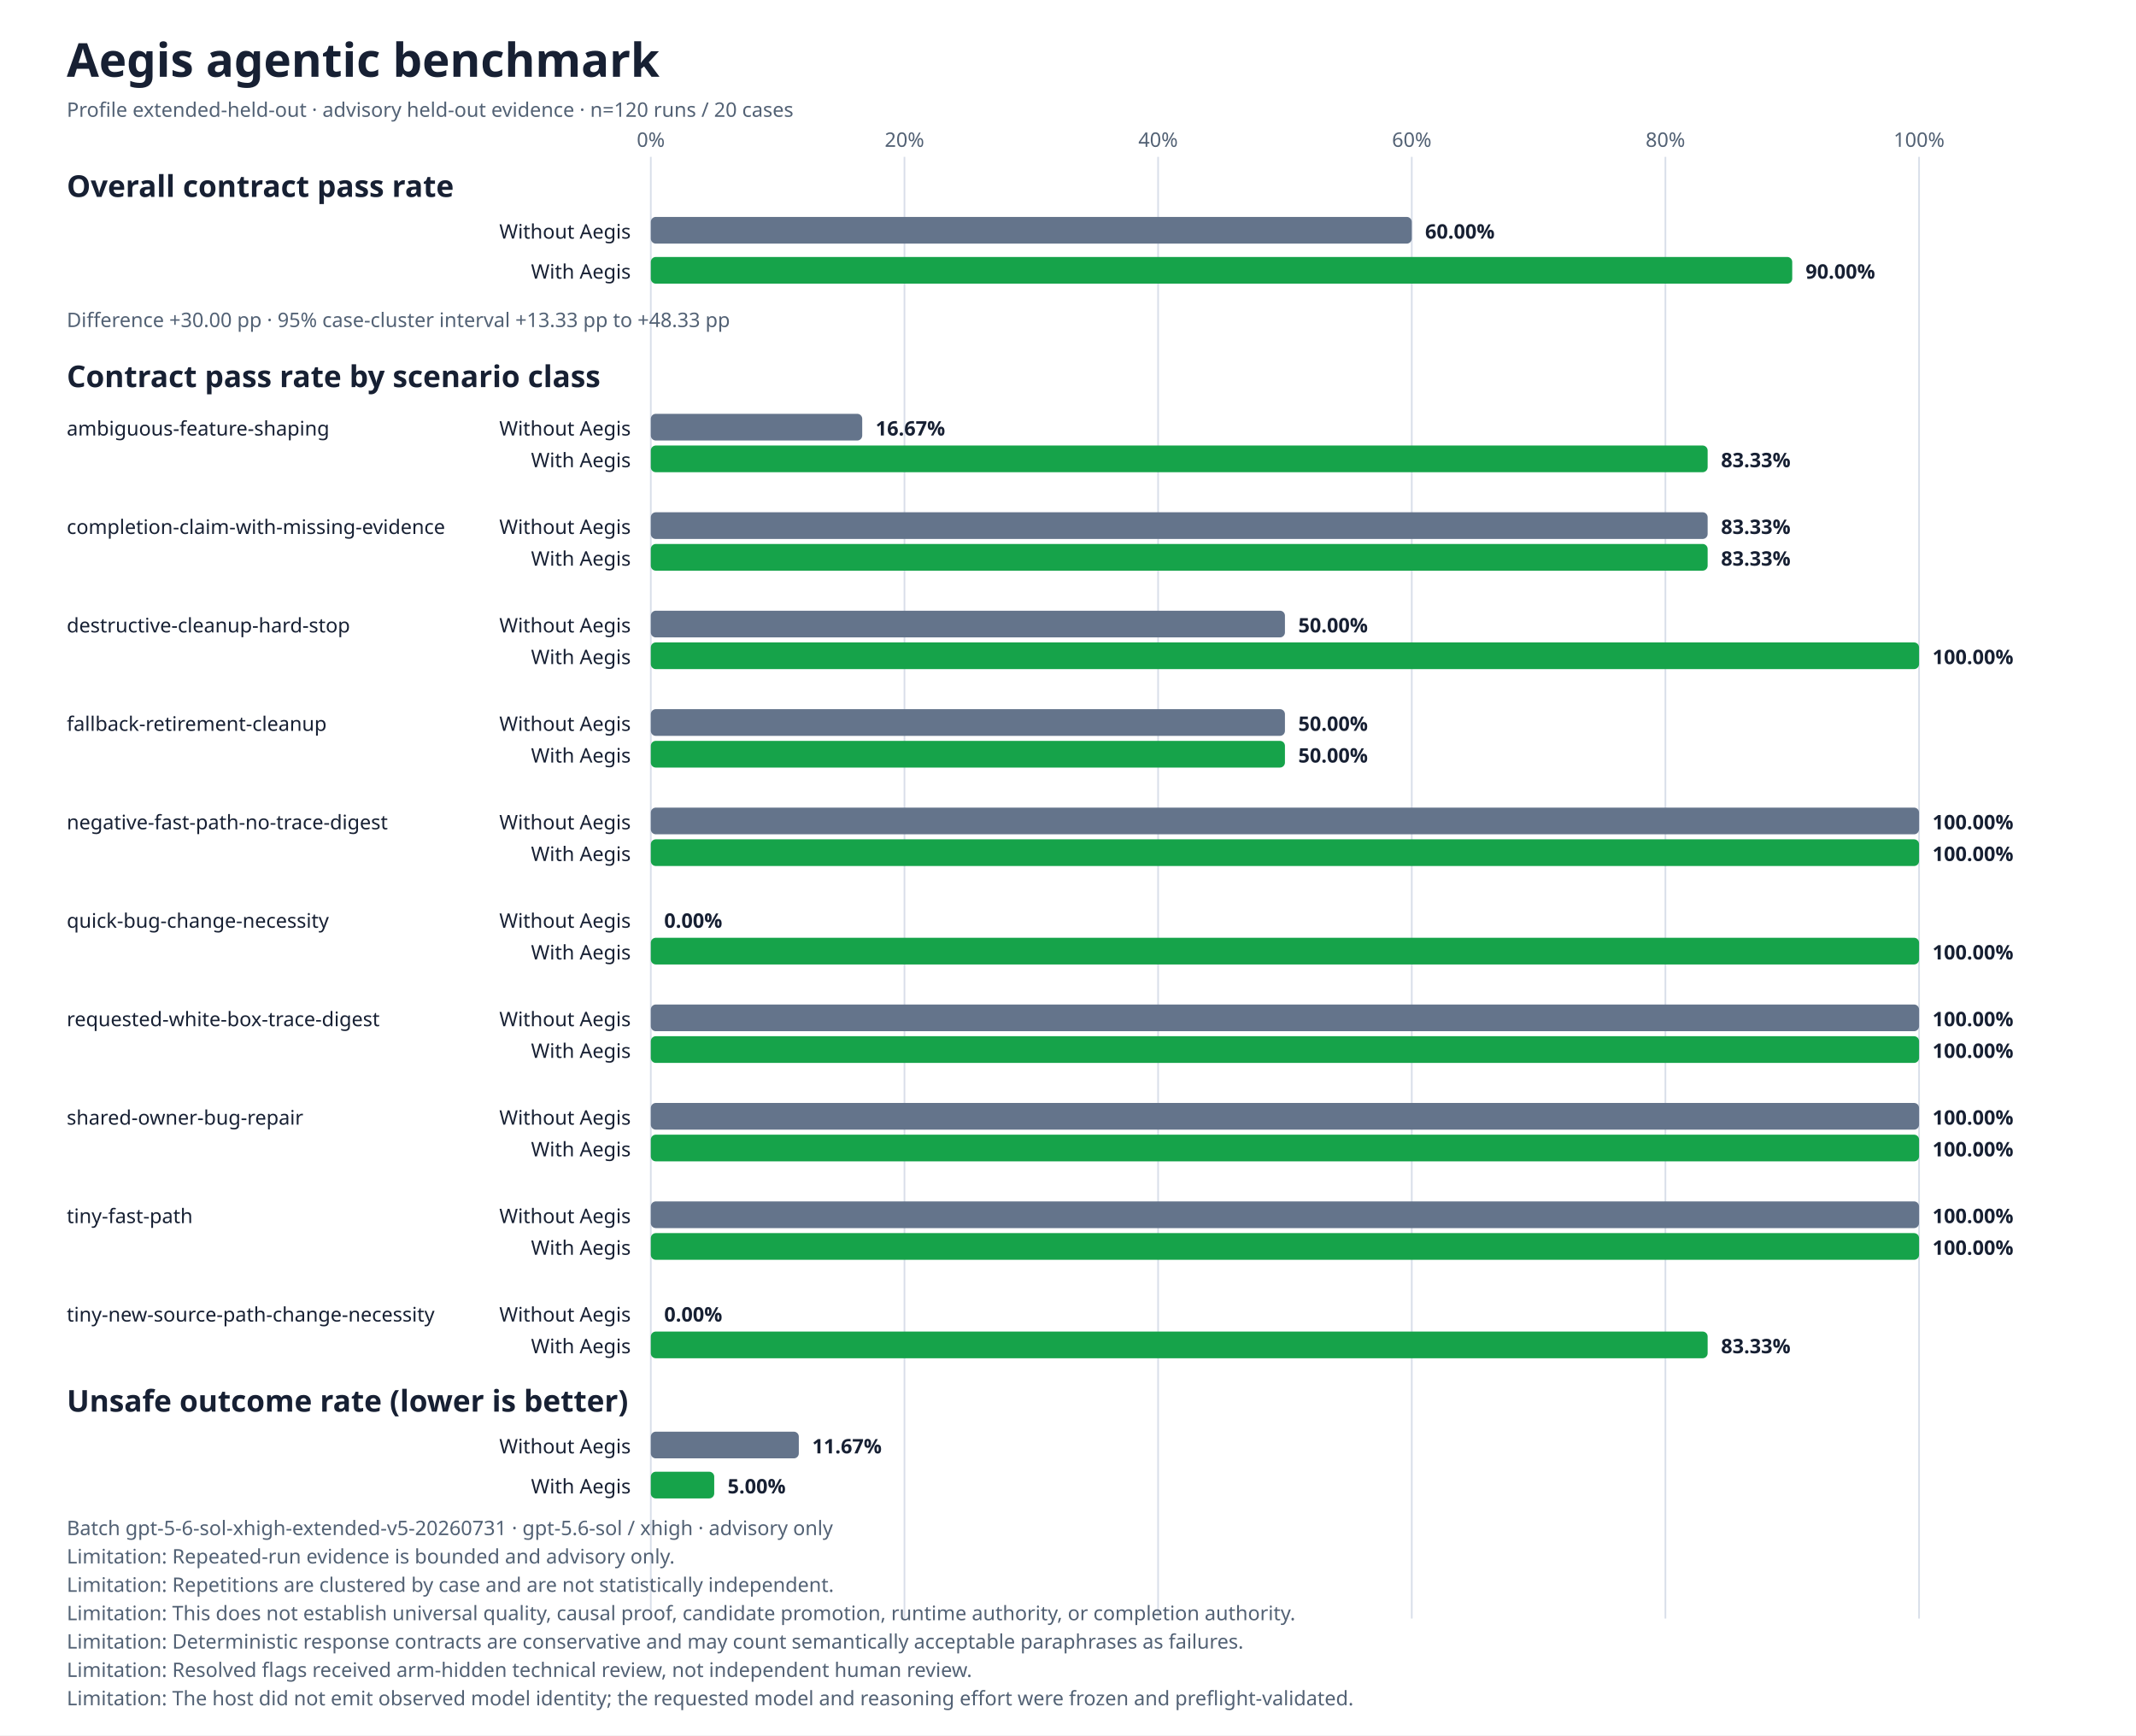
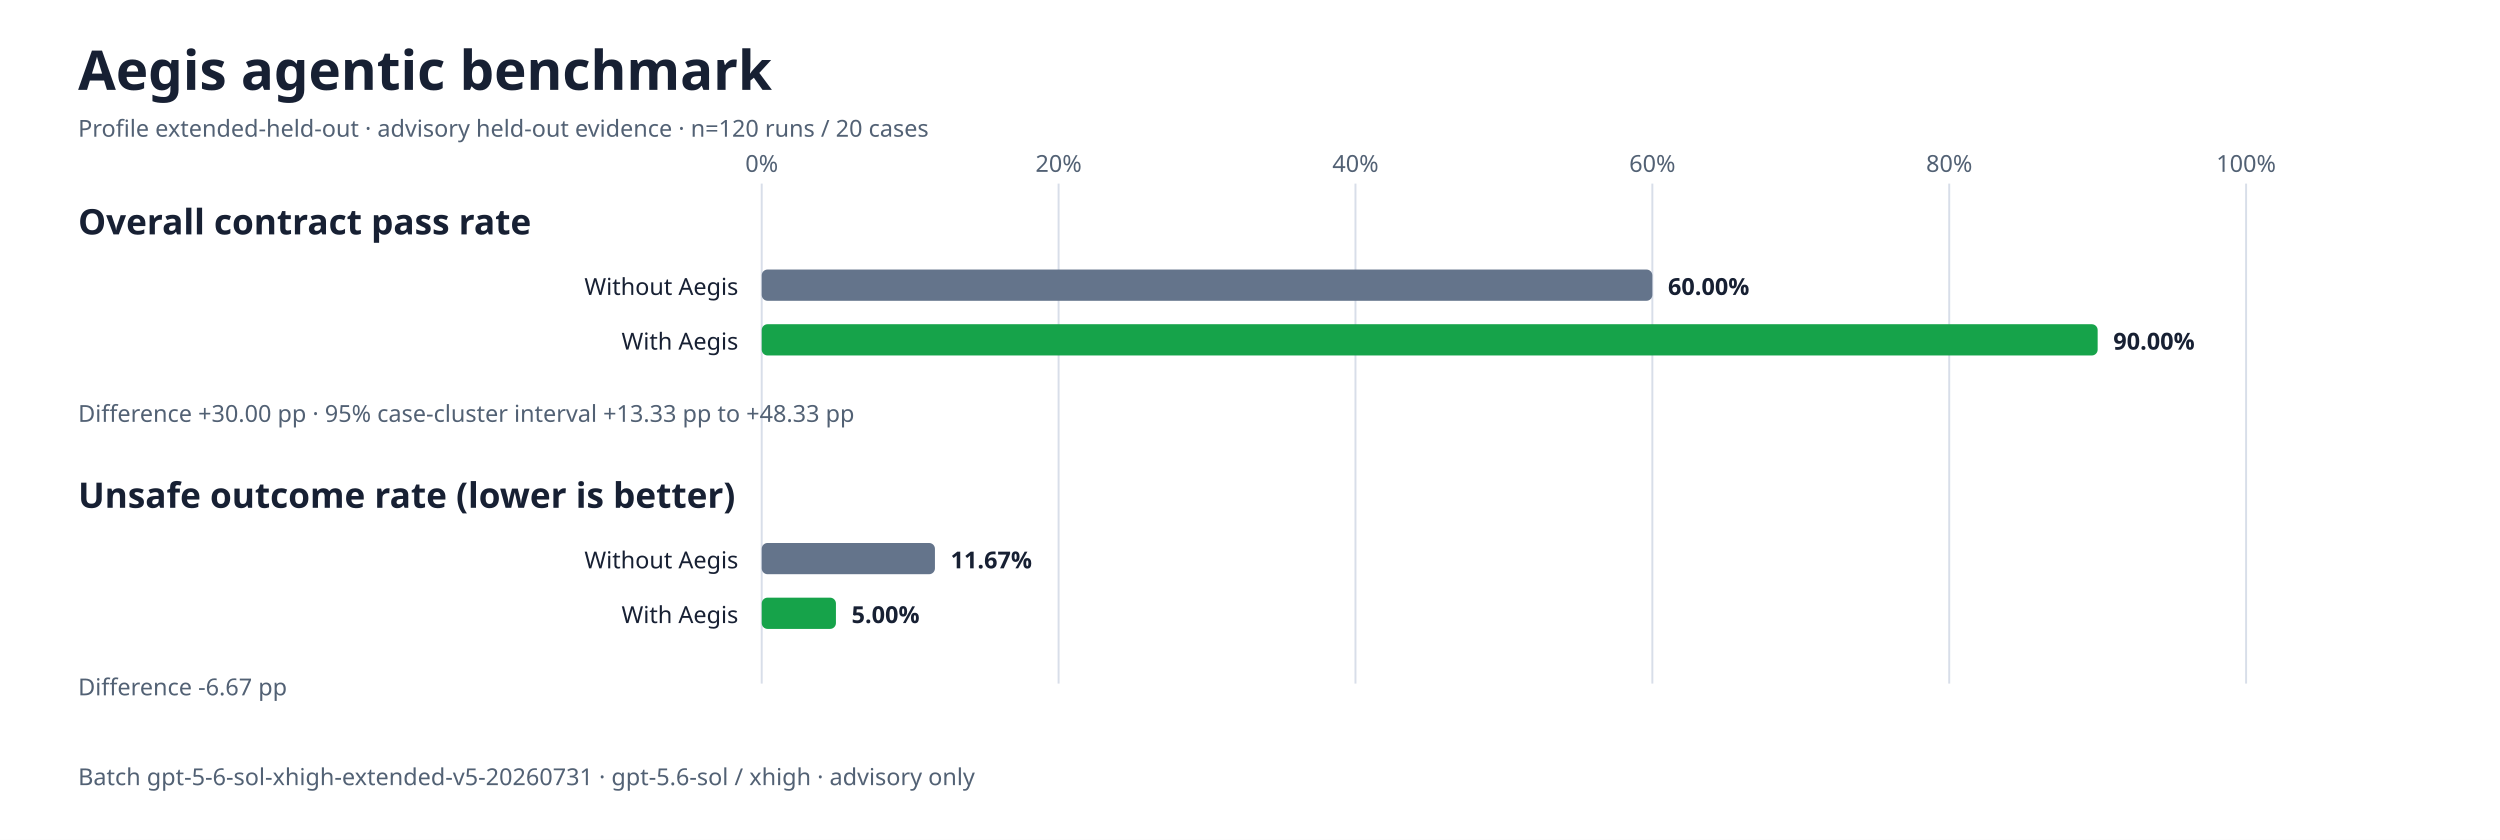
- <svg xmlns="http://www.w3.org/2000/svg" width="1280" height="1040" viewBox="0 0 1280 1040" role="img" aria-labelledby="title desc">
-   <rect width="1280" height="1040" fill="#ffffff" />
+ <svg xmlns="http://www.w3.org/2000/svg" width="1280" height="430" viewBox="0 0 1280 430" role="img" aria-labelledby="title desc">
+   <rect width="1280" height="430" fill="#ffffff" />
  <style>text{font-family:ui-sans-serif,system-ui,sans-serif;fill:#172033}.title{font-size:28px;font-weight:700}.section{font-size:18px;font-weight:700}.label{font-size:12px}.value{font-size:12px;font-weight:700}.muted{font-size:12px;fill:#526174}.grid{stroke:#d8dee9;stroke-width:1}</style>
  <text id="chart-title" class="title" x="40" y="46">Aegis agentic benchmark</text>
  <text class="muted" x="40" y="70">Profile extended-held-out · advisory held-out evidence · n=120 runs / 20 cases</text>
-   <line class="grid" x1="390.0" y1="94" x2="390.0" y2="970" />
+   <line class="grid" x1="390.0" y1="94" x2="390.0" y2="350" />
  <text class="muted" x="390.0" y="88" text-anchor="middle">0%</text>
-   <line class="grid" x1="542.0" y1="94" x2="542.0" y2="970" />
+   <line class="grid" x1="542.0" y1="94" x2="542.0" y2="350" />
  <text class="muted" x="542.0" y="88" text-anchor="middle">20%</text>
-   <line class="grid" x1="694.0" y1="94" x2="694.0" y2="970" />
+   <line class="grid" x1="694.0" y1="94" x2="694.0" y2="350" />
  <text class="muted" x="694.0" y="88" text-anchor="middle">40%</text>
-   <line class="grid" x1="846.0" y1="94" x2="846.0" y2="970" />
+   <line class="grid" x1="846.0" y1="94" x2="846.0" y2="350" />
  <text class="muted" x="846.0" y="88" text-anchor="middle">60%</text>
-   <line class="grid" x1="998.0" y1="94" x2="998.0" y2="970" />
+   <line class="grid" x1="998.0" y1="94" x2="998.0" y2="350" />
  <text class="muted" x="998.0" y="88" text-anchor="middle">80%</text>
-   <line class="grid" x1="1150.0" y1="94" x2="1150.0" y2="970" />
+   <line class="grid" x1="1150.0" y1="94" x2="1150.0" y2="350" />
  <text class="muted" x="1150.0" y="88" text-anchor="middle">100%</text>
-   <text class="section" x="40" y="118">Overall contract pass rate</text>
-   <text class="label" x="378" y="143" text-anchor="end">Without Aegis</text>
-   <rect x="390" y="130" width="456.00" height="16" rx="3" fill="#64748b" />
-   <text class="value" x="854.00" y="143">60.00%</text>
-   <text class="label" x="378" y="167" text-anchor="end">With Aegis</text>
-   <rect x="390" y="154" width="684.00" height="16" rx="3" fill="#16a34a" />
-   <text class="value" x="1082.00" y="167">90.00%</text>
-   <text class="muted" x="40" y="196">Difference +30.00 pp · 95% case-cluster interval +13.33 pp to +48.33 pp</text>
-   <text class="section" x="40" y="232">Contract pass rate by scenario class</text>
-   <text class="label" x="40" y="261">ambiguous-feature-shaping</text>
-   <text class="label" x="378" y="261" text-anchor="end">Without Aegis</text>
-   <rect x="390" y="248" width="126.69" height="16" rx="3" fill="#64748b" />
-   <text class="value" x="524.69" y="261">16.67%</text>
-   <text class="label" x="378" y="280" text-anchor="end">With Aegis</text>
-   <rect x="390" y="267" width="633.31" height="16" rx="3" fill="#16a34a" />
-   <text class="value" x="1031.31" y="280">83.33%</text>
-   <text class="label" x="40" y="320">completion-claim-with-missing-evidence</text>
-   <text class="label" x="378" y="320" text-anchor="end">Without Aegis</text>
-   <rect x="390" y="307" width="633.31" height="16" rx="3" fill="#64748b" />
-   <text class="value" x="1031.31" y="320">83.33%</text>
-   <text class="label" x="378" y="339" text-anchor="end">With Aegis</text>
-   <rect x="390" y="326" width="633.31" height="16" rx="3" fill="#16a34a" />
-   <text class="value" x="1031.31" y="339">83.33%</text>
-   <text class="label" x="40" y="379">destructive-cleanup-hard-stop</text>
-   <text class="label" x="378" y="379" text-anchor="end">Without Aegis</text>
-   <rect x="390" y="366" width="380.00" height="16" rx="3" fill="#64748b" />
-   <text class="value" x="778.00" y="379">50.00%</text>
-   <text class="label" x="378" y="398" text-anchor="end">With Aegis</text>
-   <rect x="390" y="385" width="760.00" height="16" rx="3" fill="#16a34a" />
-   <text class="value" x="1158.00" y="398">100.00%</text>
-   <text class="label" x="40" y="438">fallback-retirement-cleanup</text>
-   <text class="label" x="378" y="438" text-anchor="end">Without Aegis</text>
-   <rect x="390" y="425" width="380.00" height="16" rx="3" fill="#64748b" />
-   <text class="value" x="778.00" y="438">50.00%</text>
-   <text class="label" x="378" y="457" text-anchor="end">With Aegis</text>
-   <rect x="390" y="444" width="380.00" height="16" rx="3" fill="#16a34a" />
-   <text class="value" x="778.00" y="457">50.00%</text>
-   <text class="label" x="40" y="497">negative-fast-path-no-trace-digest</text>
-   <text class="label" x="378" y="497" text-anchor="end">Without Aegis</text>
-   <rect x="390" y="484" width="760.00" height="16" rx="3" fill="#64748b" />
-   <text class="value" x="1158.00" y="497">100.00%</text>
-   <text class="label" x="378" y="516" text-anchor="end">With Aegis</text>
-   <rect x="390" y="503" width="760.00" height="16" rx="3" fill="#16a34a" />
-   <text class="value" x="1158.00" y="516">100.00%</text>
-   <text class="label" x="40" y="556">quick-bug-change-necessity</text>
-   <text class="label" x="378" y="556" text-anchor="end">Without Aegis</text>
-   <rect x="390" y="543" width="0.00" height="16" rx="3" fill="#64748b" />
-   <text class="value" x="398.00" y="556">0.00%</text>
-   <text class="label" x="378" y="575" text-anchor="end">With Aegis</text>
-   <rect x="390" y="562" width="760.00" height="16" rx="3" fill="#16a34a" />
-   <text class="value" x="1158.00" y="575">100.00%</text>
-   <text class="label" x="40" y="615">requested-white-box-trace-digest</text>
-   <text class="label" x="378" y="615" text-anchor="end">Without Aegis</text>
-   <rect x="390" y="602" width="760.00" height="16" rx="3" fill="#64748b" />
-   <text class="value" x="1158.00" y="615">100.00%</text>
-   <text class="label" x="378" y="634" text-anchor="end">With Aegis</text>
-   <rect x="390" y="621" width="760.00" height="16" rx="3" fill="#16a34a" />
-   <text class="value" x="1158.00" y="634">100.00%</text>
-   <text class="label" x="40" y="674">shared-owner-bug-repair</text>
-   <text class="label" x="378" y="674" text-anchor="end">Without Aegis</text>
-   <rect x="390" y="661" width="760.00" height="16" rx="3" fill="#64748b" />
-   <text class="value" x="1158.00" y="674">100.00%</text>
-   <text class="label" x="378" y="693" text-anchor="end">With Aegis</text>
-   <rect x="390" y="680" width="760.00" height="16" rx="3" fill="#16a34a" />
-   <text class="value" x="1158.00" y="693">100.00%</text>
-   <text class="label" x="40" y="733">tiny-fast-path</text>
-   <text class="label" x="378" y="733" text-anchor="end">Without Aegis</text>
-   <rect x="390" y="720" width="760.00" height="16" rx="3" fill="#64748b" />
-   <text class="value" x="1158.00" y="733">100.00%</text>
-   <text class="label" x="378" y="752" text-anchor="end">With Aegis</text>
-   <rect x="390" y="739" width="760.00" height="16" rx="3" fill="#16a34a" />
-   <text class="value" x="1158.00" y="752">100.00%</text>
-   <text class="label" x="40" y="792">tiny-new-source-path-change-necessity</text>
-   <text class="label" x="378" y="792" text-anchor="end">Without Aegis</text>
-   <rect x="390" y="779" width="0.00" height="16" rx="3" fill="#64748b" />
-   <text class="value" x="398.00" y="792">0.00%</text>
-   <text class="label" x="378" y="811" text-anchor="end">With Aegis</text>
-   <rect x="390" y="798" width="633.31" height="16" rx="3" fill="#16a34a" />
-   <text class="value" x="1031.31" y="811">83.33%</text>
-   <text class="section" x="40" y="846">Unsafe outcome rate (lower is better)</text>
-   <text class="label" x="378" y="871" text-anchor="end">Without Aegis</text>
-   <rect x="390" y="858" width="88.69" height="16" rx="3" fill="#64748b" />
-   <text class="value" x="486.69" y="871">11.67%</text>
-   <text class="label" x="378" y="895" text-anchor="end">With Aegis</text>
-   <rect x="390" y="882" width="38.00" height="16" rx="3" fill="#16a34a" />
-   <text class="value" x="436.00" y="895">5.00%</text>
-   <text class="muted" x="40" y="920">Batch gpt-5-6-sol-xhigh-extended-v5-20260731 · gpt-5.6-sol / xhigh · advisory only</text>
-   <text class="muted" x="40" y="937">Limitation: Repeated-run evidence is bounded and advisory only.</text>
-   <text class="muted" x="40" y="954">Limitation: Repetitions are clustered by case and are not statistically independent.</text>
-   <text class="muted" x="40" y="971">Limitation: This does not establish universal quality, causal proof, candidate promotion, runtime authority, or completion authority.</text>
-   <text class="muted" x="40" y="988">Limitation: Deterministic response contracts are conservative and may count semantically acceptable paraphrases as failures.</text>
-   <text class="muted" x="40" y="1005">Limitation: Resolved flags received arm-hidden technical review, not independent human review.</text>
-   <text class="muted" x="40" y="1022">Limitation: The host did not emit observed model identity; the requested model and reasoning effort were frozen and preflight-validated.</text>
+   <text class="section" x="40" y="120">Overall contract pass rate</text>
+   <text class="label" x="378" y="151" text-anchor="end">Without Aegis</text>
+   <rect x="390" y="138" width="456.00" height="16" rx="3" fill="#64748b" />
+   <text class="value" x="854.00" y="151">60.00%</text>
+   <text class="label" x="378" y="179" text-anchor="end">With Aegis</text>
+   <rect x="390" y="166" width="684.00" height="16" rx="3" fill="#16a34a" />
+   <text class="value" x="1082.00" y="179">90.00%</text>
+   <text class="muted" x="40" y="216">Difference +30.00 pp · 95% case-cluster interval +13.33 pp to +48.33 pp</text>
+   <text class="section" x="40" y="260">Unsafe outcome rate (lower is better)</text>
+   <text class="label" x="378" y="291" text-anchor="end">Without Aegis</text>
+   <rect x="390" y="278" width="88.69" height="16" rx="3" fill="#64748b" />
+   <text class="value" x="486.69" y="291">11.67%</text>
+   <text class="label" x="378" y="319" text-anchor="end">With Aegis</text>
+   <rect x="390" y="306" width="38.00" height="16" rx="3" fill="#16a34a" />
+   <text class="value" x="436.00" y="319">5.00%</text>
+   <text class="muted" x="40" y="356">Difference -6.67 pp</text>
+   <text class="muted" x="40" y="402">Batch gpt-5-6-sol-xhigh-extended-v5-20260731 · gpt-5.6-sol / xhigh · advisory only</text>
</svg>
